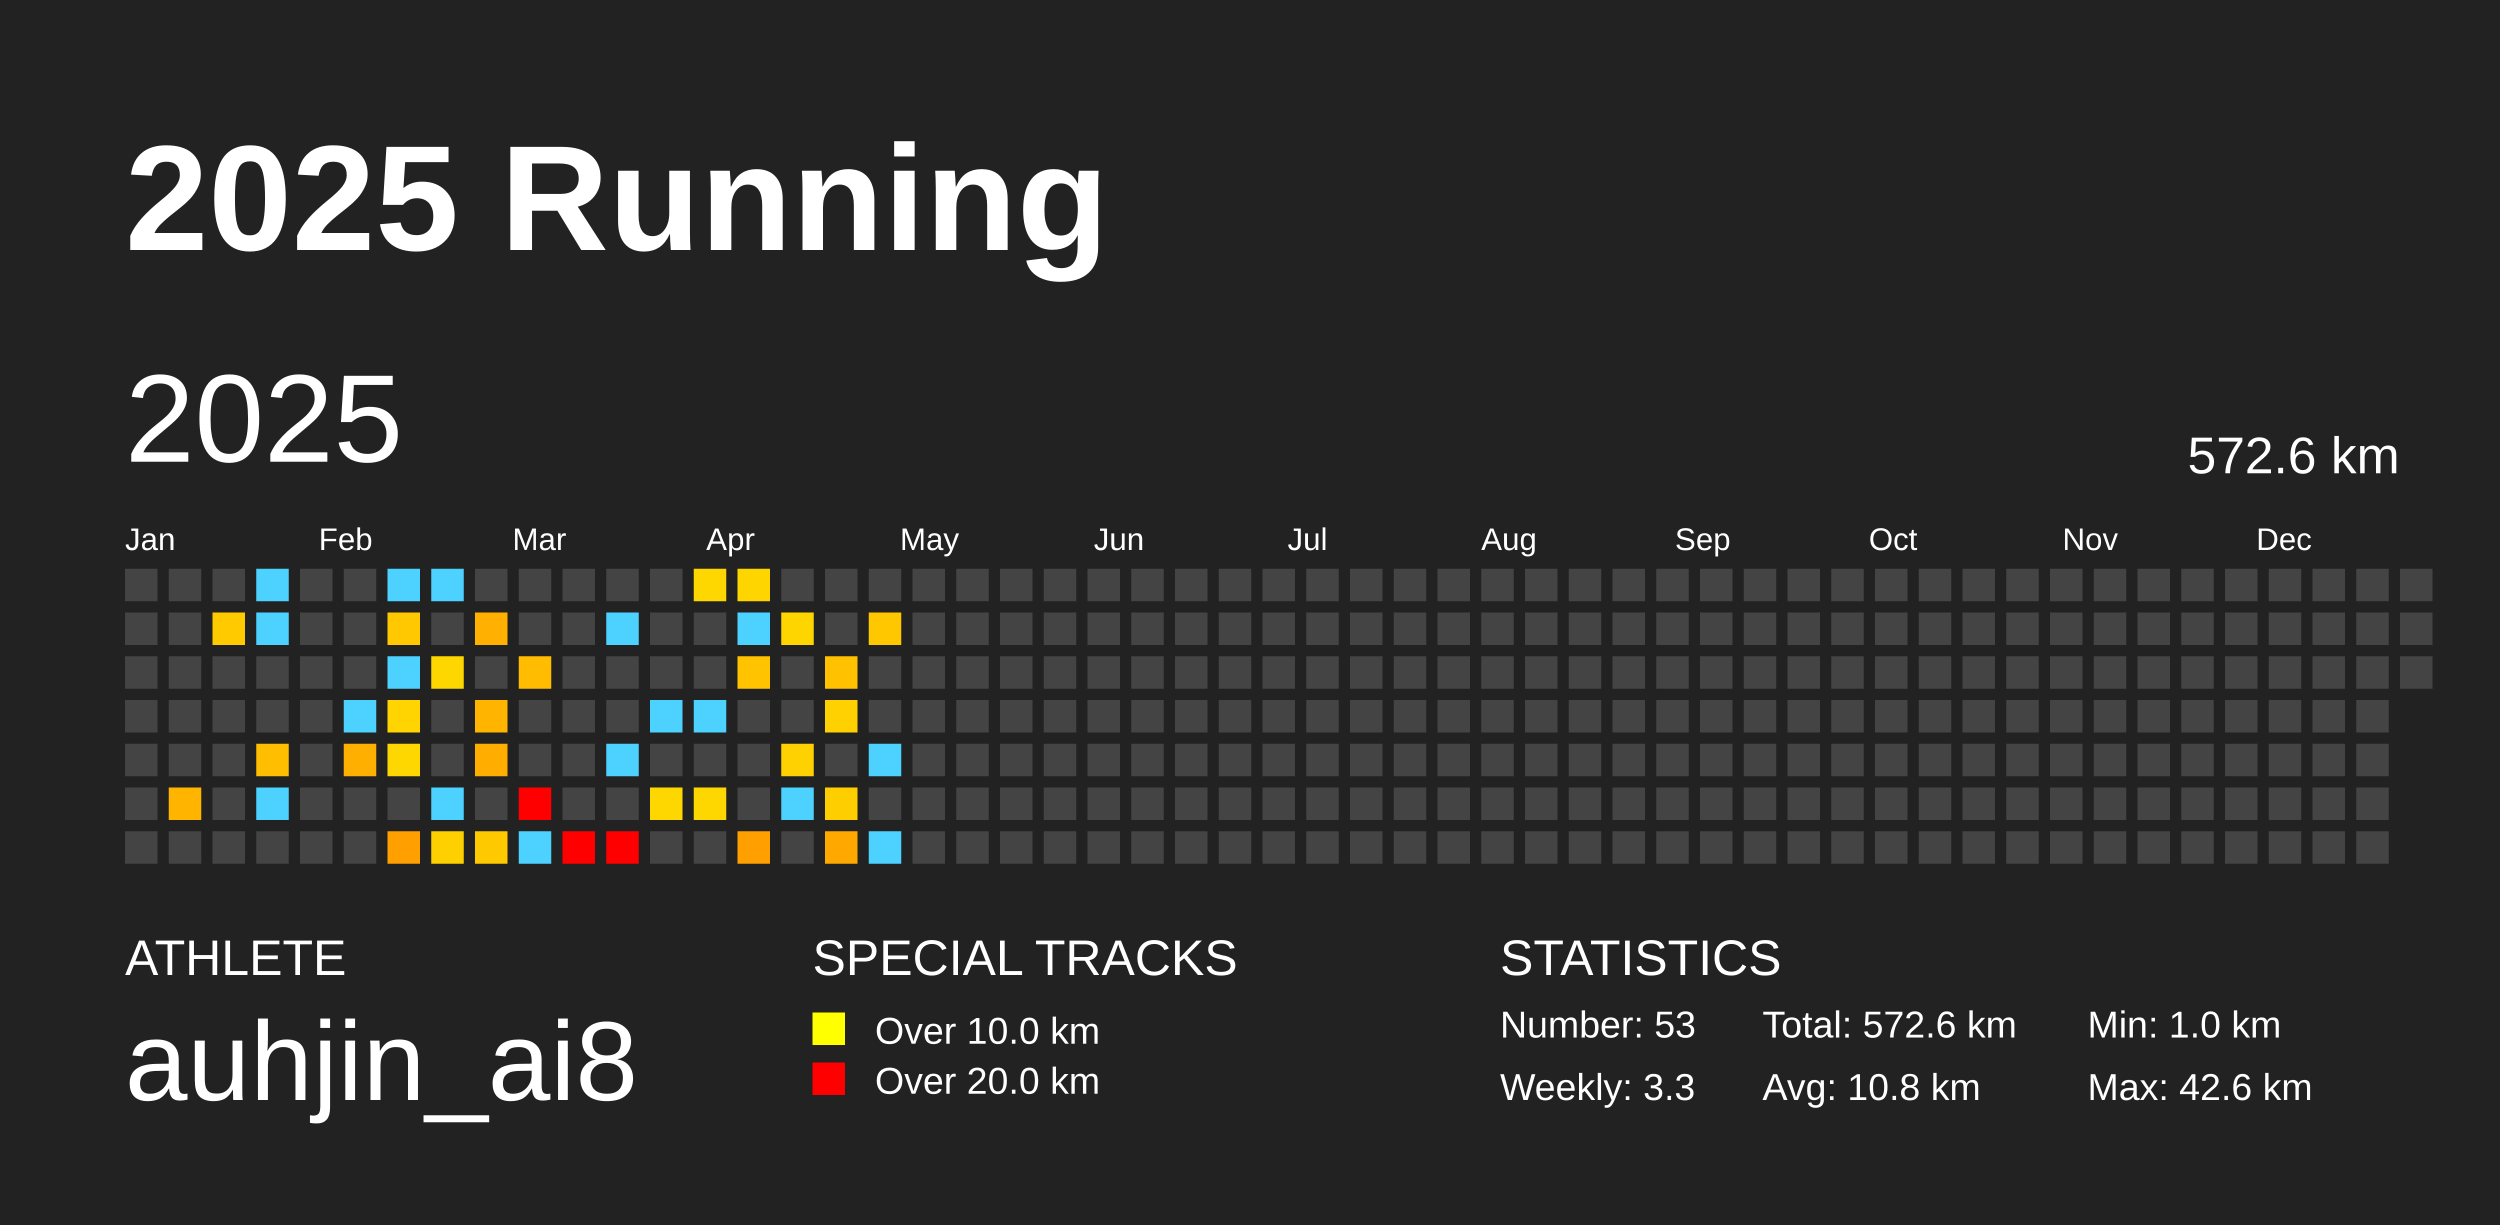
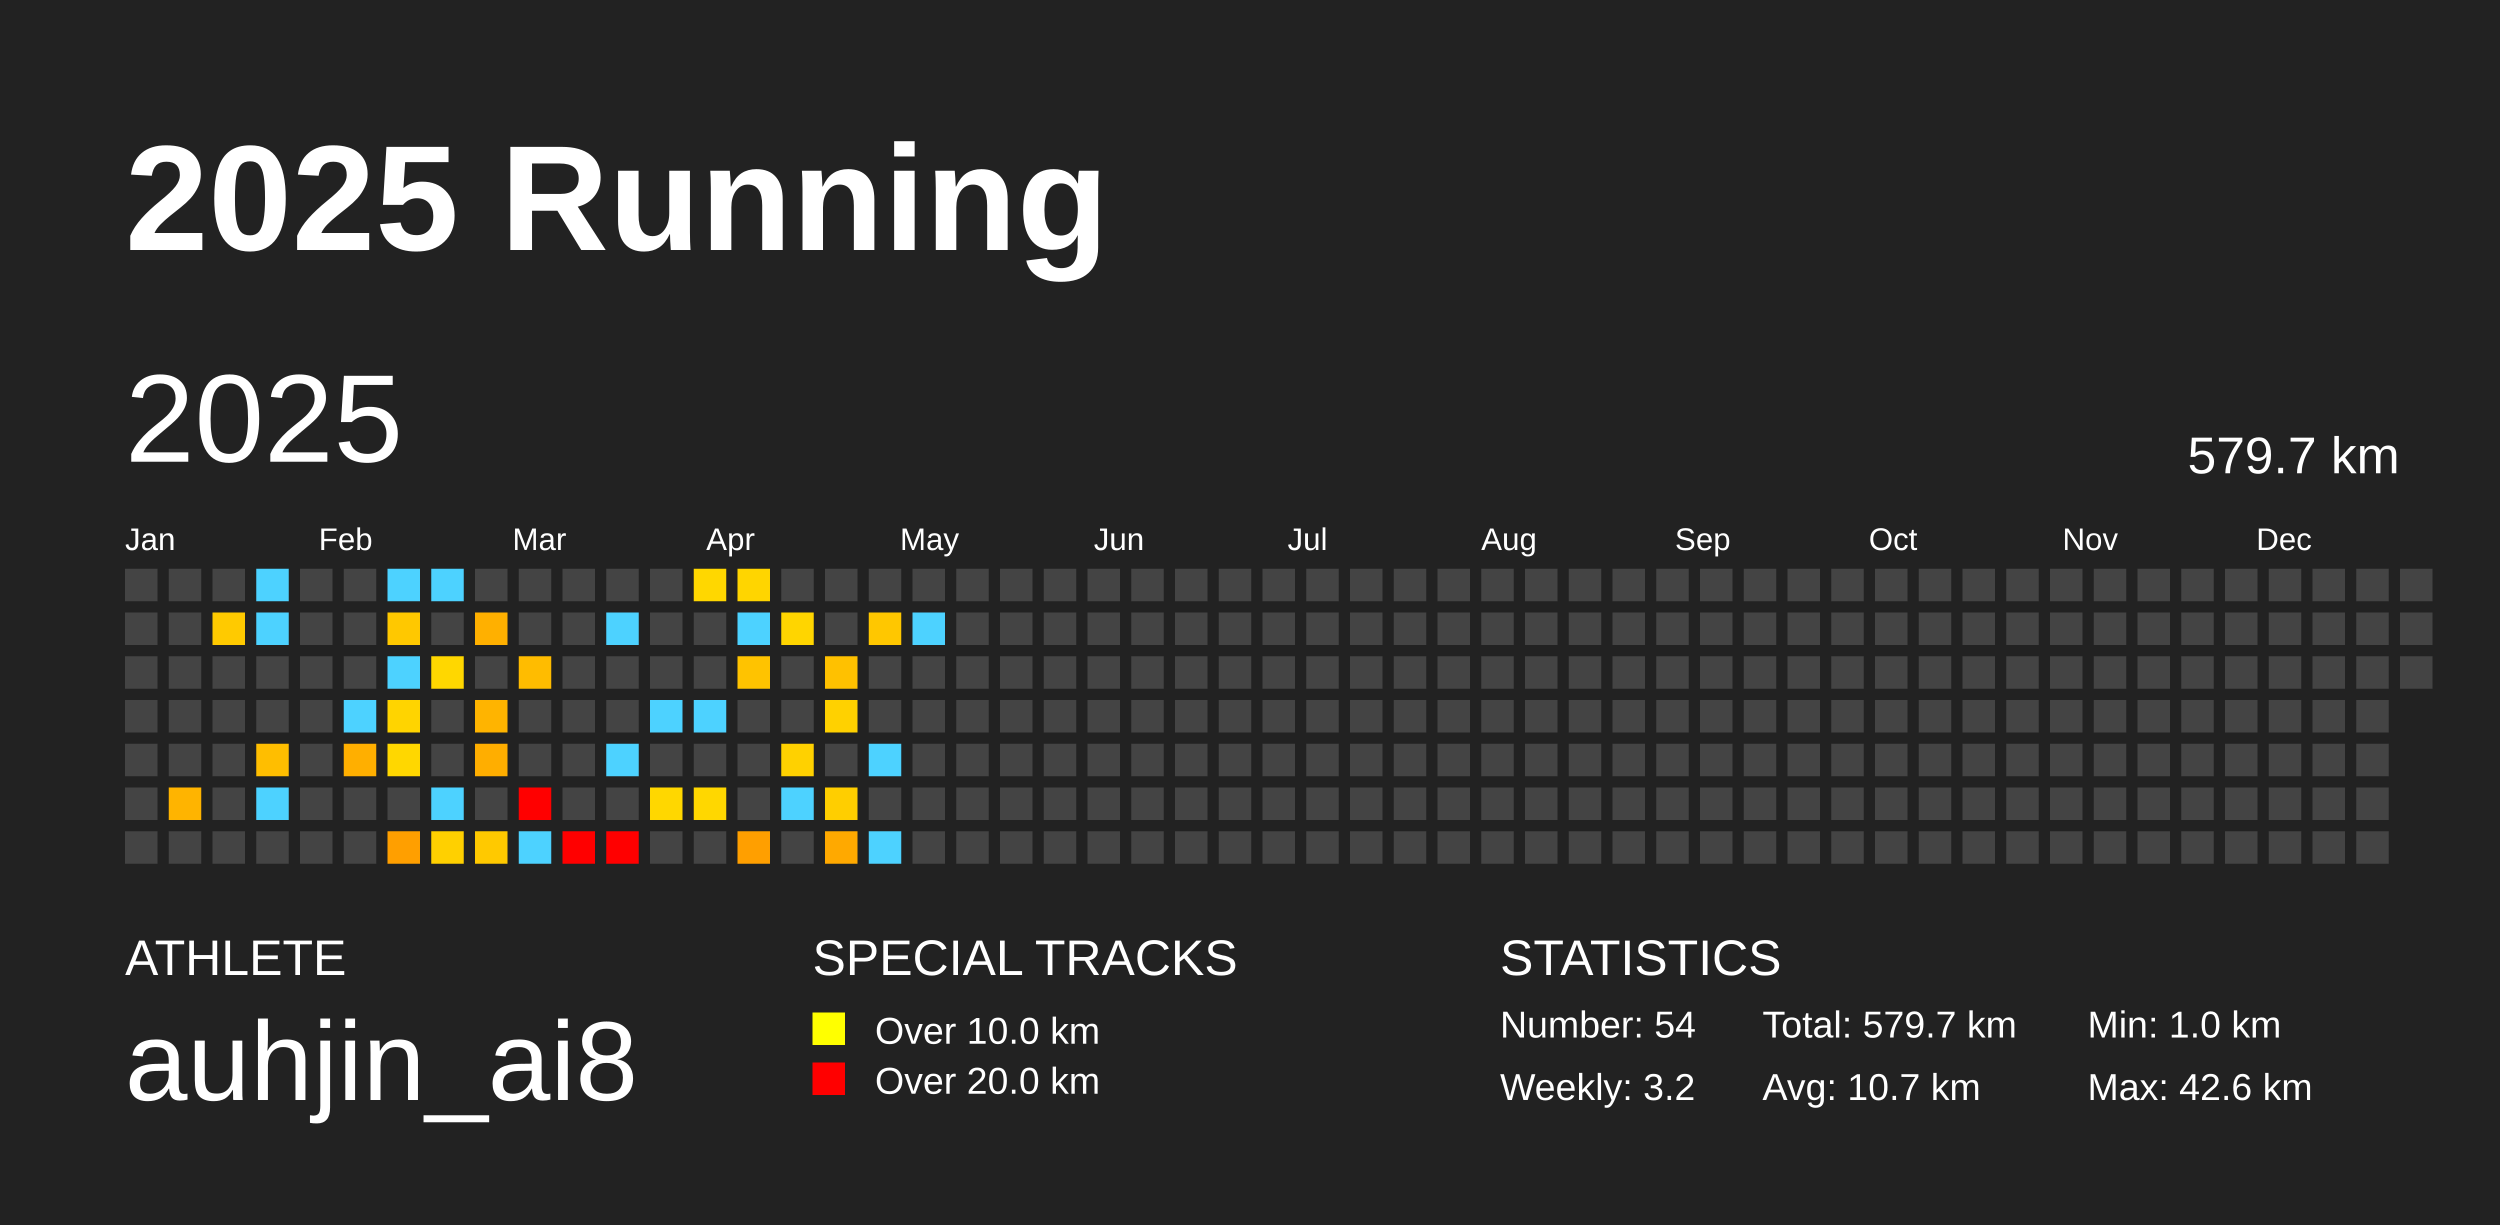
<svg xmlns="http://www.w3.org/2000/svg" baseProfile="full" height="98mm" version="1.1" viewBox="0,0,200,98" width="200mm">
  <defs />
  <rect fill="#222222" height="98" width="200" x="0" y="0" />
  <text fill="#FFFFFF" style="font-size:12px; font-family:Arial; font-weight:bold;" x="10" y="20">2025 Running</text>
  <text fill="#FFFFFF" style="font-size:4px; font-family:Arial" x="10" y="78">ATHLETE</text>
  <text fill="#FFFFFF" style="font-size:9px; font-family:Arial" x="10" y="88">auhjin_ai8</text>
  <text fill="#FFFFFF" style="font-size:4px; font-family:Arial" x="65" y="78">SPECIAL TRACKS</text>
  <rect fill="yellow" height="2.6" width="2.6" x="65" y="81" />
  <text fill="#FFFFFF" style="font-size:3px; font-family:Arial" x="70" y="83.5">Over 10.0 km</text>
  <rect fill="red" height="2.6" width="2.6" x="65" y="85" />
  <text fill="#FFFFFF" style="font-size:3px; font-family:Arial" x="70" y="87.5">Over 20.0 km</text>
  <text fill="#FFFFFF" style="font-size:4px; font-family:Arial" x="120" y="78">STATISTICS</text>
-   <text fill="#FFFFFF" style="font-size:3px; font-family:Arial" x="120" y="83">Number: 53</text>
-   <text fill="#FFFFFF" style="font-size:3px; font-family:Arial" x="120" y="88">Weekly: 3.3</text>
-   <text fill="#FFFFFF" style="font-size:3px; font-family:Arial" x="141" y="83">Total: 572.6 km</text>
-   <text fill="#FFFFFF" style="font-size:3px; font-family:Arial" x="141" y="88">Avg: 10.8 km</text>
+   <text fill="#FFFFFF" style="font-size:3px; font-family:Arial" x="120" y="83">Number: 54</text>
+   <text fill="#FFFFFF" style="font-size:3px; font-family:Arial" x="120" y="88">Weekly: 3.2</text>
+   <text fill="#FFFFFF" style="font-size:3px; font-family:Arial" x="141" y="83">Total: 579.7 km</text>
+   <text fill="#FFFFFF" style="font-size:3px; font-family:Arial" x="141" y="88">Avg: 10.7 km</text>
  <text fill="#FFFFFF" style="font-size:3px; font-family:Arial" x="167" y="83">Min: 1.0 km</text>
  <text fill="#FFFFFF" style="font-size:3px; font-family:Arial" x="167" y="88">Max: 42.6 km</text>
  <text dominant-baseline="hanging" fill="#FFFFFF" style="font-size:10.0px; font-family:Arial;" x="10" y="30">2025</text>
-   <text dominant-baseline="hanging" fill="#FFFFFF" style="font-size:4.125px; font-family:Arial;" x="175" y="35">572.6 km</text>
+   <text dominant-baseline="hanging" fill="#FFFFFF" style="font-size:4.125px; font-family:Arial;" x="175" y="35">579.7 km</text>
  <text fill="#FFFFFF" style="font-size:2.5px; font-family:Arial" x="10.0" y="44">Jan</text>
  <text fill="#FFFFFF" style="font-size:2.5px; font-family:Arial" x="25.5" y="44">Feb</text>
  <text fill="#FFFFFF" style="font-size:2.5px; font-family:Arial" x="41.0" y="44">Mar</text>
  <text fill="#FFFFFF" style="font-size:2.5px; font-family:Arial" x="56.5" y="44">Apr</text>
  <text fill="#FFFFFF" style="font-size:2.5px; font-family:Arial" x="72.0" y="44">May</text>
  <text fill="#FFFFFF" style="font-size:2.5px; font-family:Arial" x="87.5" y="44">Jun</text>
  <text fill="#FFFFFF" style="font-size:2.5px; font-family:Arial" x="103.0" y="44">Jul</text>
  <text fill="#FFFFFF" style="font-size:2.5px; font-family:Arial" x="118.5" y="44">Aug</text>
  <text fill="#FFFFFF" style="font-size:2.5px; font-family:Arial" x="134.0" y="44">Sep</text>
  <text fill="#FFFFFF" style="font-size:2.5px; font-family:Arial" x="149.5" y="44">Oct</text>
  <text fill="#FFFFFF" style="font-size:2.5px; font-family:Arial" x="165.0" y="44">Nov</text>
  <text fill="#FFFFFF" style="font-size:2.5px; font-family:Arial" x="180.5" y="44">Dec</text>
  <rect fill="#444444" height="2.6" width="2.6" x="10.0" y="45.5" />
  <rect fill="#444444" height="2.6" width="2.6" x="10.0" y="49.0" />
  <rect fill="#444444" height="2.6" width="2.6" x="10.0" y="52.5" />
  <rect fill="#444444" height="2.6" width="2.6" x="10.0" y="56.0" />
  <rect fill="#444444" height="2.6" width="2.6" x="10.0" y="59.5" />
  <rect fill="#444444" height="2.6" width="2.6" x="10.0" y="63.0" />
  <rect fill="#444444" height="2.6" width="2.6" x="10.0" y="66.5" />
  <rect fill="#444444" height="2.6" width="2.6" x="13.5" y="45.5" />
  <rect fill="#444444" height="2.6" width="2.6" x="13.5" y="49.0" />
  <rect fill="#444444" height="2.6" width="2.6" x="13.5" y="52.5" />
  <rect fill="#444444" height="2.6" width="2.6" x="13.5" y="56.0" />
  <rect fill="#444444" height="2.6" width="2.6" x="13.5" y="59.5" />
  <rect fill="#ffb400" height="2.6" width="2.6" x="13.5" y="63.0" />
  <rect fill="#444444" height="2.6" width="2.6" x="13.5" y="66.5" />
  <rect fill="#444444" height="2.6" width="2.6" x="17.0" y="45.5" />
  <rect fill="#ffca00" height="2.6" width="2.6" x="17.0" y="49.0" />
  <rect fill="#444444" height="2.6" width="2.6" x="17.0" y="52.5" />
  <rect fill="#444444" height="2.6" width="2.6" x="17.0" y="56.0" />
  <rect fill="#444444" height="2.6" width="2.6" x="17.0" y="59.5" />
  <rect fill="#444444" height="2.6" width="2.6" x="17.0" y="63.0" />
  <rect fill="#444444" height="2.6" width="2.6" x="17.0" y="66.5" />
  <rect fill="#4dd2ff" height="2.6" width="2.6" x="20.5" y="45.5" />
  <rect fill="#4dd2ff" height="2.6" width="2.6" x="20.5" y="49.0" />
  <rect fill="#444444" height="2.6" width="2.6" x="20.5" y="52.5" />
  <rect fill="#444444" height="2.6" width="2.6" x="20.5" y="56.0" />
  <rect fill="#ffbe00" height="2.6" width="2.6" x="20.5" y="59.5" />
  <rect fill="#4dd2ff" height="2.6" width="2.6" x="20.5" y="63.0" />
  <rect fill="#444444" height="2.6" width="2.6" x="20.5" y="66.5" />
  <rect fill="#444444" height="2.6" width="2.6" x="24.0" y="45.5" />
  <rect fill="#444444" height="2.6" width="2.6" x="24.0" y="49.0" />
  <rect fill="#444444" height="2.6" width="2.6" x="24.0" y="52.5" />
  <rect fill="#444444" height="2.6" width="2.6" x="24.0" y="56.0" />
  <rect fill="#444444" height="2.6" width="2.6" x="24.0" y="59.5" />
  <rect fill="#444444" height="2.6" width="2.6" x="24.0" y="63.0" />
  <rect fill="#444444" height="2.6" width="2.6" x="24.0" y="66.5" />
  <rect fill="#444444" height="2.6" width="2.6" x="27.5" y="45.5" />
  <rect fill="#444444" height="2.6" width="2.6" x="27.5" y="49.0" />
  <rect fill="#444444" height="2.6" width="2.6" x="27.5" y="52.5" />
  <rect fill="#4dd2ff" height="2.6" width="2.6" x="27.5" y="56.0" />
  <rect fill="#ffaf00" height="2.6" width="2.6" x="27.5" y="59.5" />
  <rect fill="#444444" height="2.6" width="2.6" x="27.5" y="63.0" />
  <rect fill="#444444" height="2.6" width="2.6" x="27.5" y="66.5" />
  <rect fill="#4dd2ff" height="2.6" width="2.6" x="31.0" y="45.5" />
  <rect fill="#ffc800" height="2.6" width="2.6" x="31.0" y="49.0" />
  <rect fill="#4dd2ff" height="2.6" width="2.6" x="31.0" y="52.5" />
  <rect fill="#ffd400" height="2.6" width="2.6" x="31.0" y="56.0" />
  <rect fill="#ffd700" height="2.6" width="2.6" x="31.0" y="59.5" />
  <rect fill="#444444" height="2.6" width="2.6" x="31.0" y="63.0" />
  <rect fill="#ff9f00" height="2.6" width="2.6" x="31.0" y="66.5" />
  <rect fill="#4dd2ff" height="2.6" width="2.6" x="34.5" y="45.5" />
  <rect fill="#444444" height="2.6" width="2.6" x="34.5" y="49.0" />
  <rect fill="#ffd700" height="2.6" width="2.6" x="34.5" y="52.5" />
  <rect fill="#444444" height="2.6" width="2.6" x="34.5" y="56.0" />
  <rect fill="#444444" height="2.6" width="2.6" x="34.5" y="59.5" />
  <rect fill="#4dd2ff" height="2.6" width="2.6" x="34.5" y="63.0" />
  <rect fill="#ffd000" height="2.6" width="2.6" x="34.5" y="66.5" />
  <rect fill="#444444" height="2.6" width="2.6" x="38.0" y="45.5" />
  <rect fill="#ffb000" height="2.6" width="2.6" x="38.0" y="49.0" />
  <rect fill="#444444" height="2.6" width="2.6" x="38.0" y="52.5" />
  <rect fill="#ffb400" height="2.6" width="2.6" x="38.0" y="56.0" />
  <rect fill="#ffae00" height="2.6" width="2.6" x="38.0" y="59.5" />
  <rect fill="#444444" height="2.6" width="2.6" x="38.0" y="63.0" />
  <rect fill="#ffc900" height="2.6" width="2.6" x="38.0" y="66.5" />
  <rect fill="#444444" height="2.6" width="2.6" x="41.5" y="45.5" />
  <rect fill="#444444" height="2.6" width="2.6" x="41.5" y="49.0" />
  <rect fill="#ffbc00" height="2.6" width="2.6" x="41.5" y="52.5" />
  <rect fill="#444444" height="2.6" width="2.6" x="41.5" y="56.0" />
  <rect fill="#444444" height="2.6" width="2.6" x="41.5" y="59.5" />
  <rect fill="red" height="2.6" width="2.6" x="41.5" y="63.0" />
  <rect fill="#4dd2ff" height="2.6" width="2.6" x="41.5" y="66.5" />
  <rect fill="#444444" height="2.6" width="2.6" x="45.0" y="45.5" />
  <rect fill="#444444" height="2.6" width="2.6" x="45.0" y="49.0" />
  <rect fill="#444444" height="2.6" width="2.6" x="45.0" y="52.5" />
  <rect fill="#444444" height="2.6" width="2.6" x="45.0" y="56.0" />
  <rect fill="#444444" height="2.6" width="2.6" x="45.0" y="59.5" />
  <rect fill="#444444" height="2.6" width="2.6" x="45.0" y="63.0" />
  <rect fill="red" height="2.6" width="2.6" x="45.0" y="66.5" />
  <rect fill="#444444" height="2.6" width="2.6" x="48.5" y="45.5" />
  <rect fill="#4dd2ff" height="2.6" width="2.6" x="48.5" y="49.0" />
  <rect fill="#444444" height="2.6" width="2.6" x="48.5" y="52.5" />
  <rect fill="#444444" height="2.6" width="2.6" x="48.5" y="56.0" />
  <rect fill="#4dd2ff" height="2.6" width="2.6" x="48.5" y="59.5" />
  <rect fill="#444444" height="2.6" width="2.6" x="48.5" y="63.0" />
  <rect fill="red" height="2.6" width="2.6" x="48.5" y="66.5" />
  <rect fill="#444444" height="2.6" width="2.6" x="52.0" y="45.5" />
  <rect fill="#444444" height="2.6" width="2.6" x="52.0" y="49.0" />
  <rect fill="#444444" height="2.6" width="2.6" x="52.0" y="52.5" />
  <rect fill="#4dd2ff" height="2.6" width="2.6" x="52.0" y="56.0" />
  <rect fill="#444444" height="2.6" width="2.6" x="52.0" y="59.5" />
  <rect fill="#ffd700" height="2.6" width="2.6" x="52.0" y="63.0" />
  <rect fill="#444444" height="2.6" width="2.6" x="52.0" y="66.5" />
  <rect fill="#ffd700" height="2.6" width="2.6" x="55.5" y="45.5" />
  <rect fill="#444444" height="2.6" width="2.6" x="55.5" y="49.0" />
  <rect fill="#444444" height="2.6" width="2.6" x="55.5" y="52.5" />
  <rect fill="#4dd2ff" height="2.6" width="2.6" x="55.5" y="56.0" />
  <rect fill="#444444" height="2.6" width="2.6" x="55.5" y="59.5" />
  <rect fill="#ffd700" height="2.6" width="2.6" x="55.5" y="63.0" />
  <rect fill="#444444" height="2.6" width="2.6" x="55.5" y="66.5" />
  <rect fill="#ffd500" height="2.6" width="2.6" x="59.0" y="45.5" />
  <rect fill="#4dd2ff" height="2.6" width="2.6" x="59.0" y="49.0" />
  <rect fill="#ffc300" height="2.6" width="2.6" x="59.0" y="52.5" />
  <rect fill="#444444" height="2.6" width="2.6" x="59.0" y="56.0" />
  <rect fill="#444444" height="2.6" width="2.6" x="59.0" y="59.5" />
  <rect fill="#444444" height="2.6" width="2.6" x="59.0" y="63.0" />
  <rect fill="#ff9f00" height="2.6" width="2.6" x="59.0" y="66.5" />
  <rect fill="#444444" height="2.6" width="2.6" x="62.5" y="45.5" />
  <rect fill="#ffd500" height="2.6" width="2.6" x="62.5" y="49.0" />
  <rect fill="#444444" height="2.6" width="2.6" x="62.5" y="52.5" />
  <rect fill="#444444" height="2.6" width="2.6" x="62.5" y="56.0" />
  <rect fill="#ffd100" height="2.6" width="2.6" x="62.5" y="59.5" />
  <rect fill="#4dd2ff" height="2.6" width="2.6" x="62.5" y="63.0" />
  <rect fill="#444444" height="2.6" width="2.6" x="62.5" y="66.5" />
  <rect fill="#444444" height="2.6" width="2.6" x="66.0" y="45.5" />
  <rect fill="#444444" height="2.6" width="2.6" x="66.0" y="49.0" />
  <rect fill="#ffc100" height="2.6" width="2.6" x="66.0" y="52.5" />
  <rect fill="#ffd100" height="2.6" width="2.6" x="66.0" y="56.0" />
  <rect fill="#444444" height="2.6" width="2.6" x="66.0" y="59.5" />
  <rect fill="#ffce00" height="2.6" width="2.6" x="66.0" y="63.0" />
  <rect fill="#ffa900" height="2.6" width="2.6" x="66.0" y="66.5" />
  <rect fill="#444444" height="2.6" width="2.6" x="69.5" y="45.5" />
  <rect fill="#ffc700" height="2.6" width="2.6" x="69.5" y="49.0" />
  <rect fill="#444444" height="2.6" width="2.6" x="69.5" y="52.5" />
  <rect fill="#444444" height="2.6" width="2.6" x="69.5" y="56.0" />
  <rect fill="#4dd2ff" height="2.6" width="2.6" x="69.5" y="59.5" />
  <rect fill="#444444" height="2.6" width="2.6" x="69.5" y="63.0" />
  <rect fill="#4dd2ff" height="2.6" width="2.6" x="69.5" y="66.5" />
  <rect fill="#444444" height="2.6" width="2.6" x="73.0" y="45.5" />
-   <rect fill="#444444" height="2.6" width="2.6" x="73.0" y="49.0" />
+   <rect fill="#4dd2ff" height="2.6" width="2.6" x="73.0" y="49.0" />
  <rect fill="#444444" height="2.6" width="2.6" x="73.0" y="52.5" />
  <rect fill="#444444" height="2.6" width="2.6" x="73.0" y="56.0" />
  <rect fill="#444444" height="2.6" width="2.6" x="73.0" y="59.5" />
  <rect fill="#444444" height="2.6" width="2.6" x="73.0" y="63.0" />
  <rect fill="#444444" height="2.6" width="2.6" x="73.0" y="66.5" />
  <rect fill="#444444" height="2.6" width="2.6" x="76.5" y="45.5" />
  <rect fill="#444444" height="2.6" width="2.6" x="76.5" y="49.0" />
  <rect fill="#444444" height="2.6" width="2.6" x="76.5" y="52.5" />
  <rect fill="#444444" height="2.6" width="2.6" x="76.5" y="56.0" />
  <rect fill="#444444" height="2.6" width="2.6" x="76.5" y="59.5" />
  <rect fill="#444444" height="2.6" width="2.6" x="76.5" y="63.0" />
  <rect fill="#444444" height="2.6" width="2.6" x="76.5" y="66.5" />
  <rect fill="#444444" height="2.6" width="2.6" x="80.0" y="45.5" />
  <rect fill="#444444" height="2.6" width="2.6" x="80.0" y="49.0" />
  <rect fill="#444444" height="2.6" width="2.6" x="80.0" y="52.5" />
  <rect fill="#444444" height="2.6" width="2.6" x="80.0" y="56.0" />
  <rect fill="#444444" height="2.6" width="2.6" x="80.0" y="59.5" />
  <rect fill="#444444" height="2.6" width="2.6" x="80.0" y="63.0" />
  <rect fill="#444444" height="2.6" width="2.6" x="80.0" y="66.5" />
  <rect fill="#444444" height="2.6" width="2.6" x="83.5" y="45.5" />
  <rect fill="#444444" height="2.6" width="2.6" x="83.5" y="49.0" />
  <rect fill="#444444" height="2.6" width="2.6" x="83.5" y="52.5" />
  <rect fill="#444444" height="2.6" width="2.6" x="83.5" y="56.0" />
  <rect fill="#444444" height="2.6" width="2.6" x="83.5" y="59.5" />
  <rect fill="#444444" height="2.6" width="2.6" x="83.5" y="63.0" />
  <rect fill="#444444" height="2.6" width="2.6" x="83.5" y="66.5" />
  <rect fill="#444444" height="2.6" width="2.6" x="87.0" y="45.5" />
  <rect fill="#444444" height="2.6" width="2.6" x="87.0" y="49.0" />
  <rect fill="#444444" height="2.6" width="2.6" x="87.0" y="52.5" />
  <rect fill="#444444" height="2.6" width="2.6" x="87.0" y="56.0" />
  <rect fill="#444444" height="2.6" width="2.6" x="87.0" y="59.5" />
  <rect fill="#444444" height="2.6" width="2.6" x="87.0" y="63.0" />
  <rect fill="#444444" height="2.6" width="2.6" x="87.0" y="66.5" />
  <rect fill="#444444" height="2.6" width="2.6" x="90.5" y="45.5" />
  <rect fill="#444444" height="2.6" width="2.6" x="90.5" y="49.0" />
  <rect fill="#444444" height="2.6" width="2.6" x="90.5" y="52.5" />
  <rect fill="#444444" height="2.6" width="2.6" x="90.5" y="56.0" />
  <rect fill="#444444" height="2.6" width="2.6" x="90.5" y="59.5" />
  <rect fill="#444444" height="2.6" width="2.6" x="90.5" y="63.0" />
  <rect fill="#444444" height="2.6" width="2.6" x="90.5" y="66.5" />
  <rect fill="#444444" height="2.6" width="2.6" x="94.0" y="45.5" />
  <rect fill="#444444" height="2.6" width="2.6" x="94.0" y="49.0" />
  <rect fill="#444444" height="2.6" width="2.6" x="94.0" y="52.5" />
  <rect fill="#444444" height="2.6" width="2.6" x="94.0" y="56.0" />
  <rect fill="#444444" height="2.6" width="2.6" x="94.0" y="59.5" />
  <rect fill="#444444" height="2.6" width="2.6" x="94.0" y="63.0" />
  <rect fill="#444444" height="2.6" width="2.6" x="94.0" y="66.5" />
  <rect fill="#444444" height="2.6" width="2.6" x="97.5" y="45.5" />
  <rect fill="#444444" height="2.6" width="2.6" x="97.5" y="49.0" />
  <rect fill="#444444" height="2.6" width="2.6" x="97.5" y="52.5" />
  <rect fill="#444444" height="2.6" width="2.6" x="97.5" y="56.0" />
  <rect fill="#444444" height="2.6" width="2.6" x="97.5" y="59.5" />
  <rect fill="#444444" height="2.6" width="2.6" x="97.5" y="63.0" />
  <rect fill="#444444" height="2.6" width="2.6" x="97.5" y="66.5" />
  <rect fill="#444444" height="2.6" width="2.6" x="101.0" y="45.5" />
  <rect fill="#444444" height="2.6" width="2.6" x="101.0" y="49.0" />
  <rect fill="#444444" height="2.6" width="2.6" x="101.0" y="52.5" />
  <rect fill="#444444" height="2.6" width="2.6" x="101.0" y="56.0" />
  <rect fill="#444444" height="2.6" width="2.6" x="101.0" y="59.5" />
  <rect fill="#444444" height="2.6" width="2.6" x="101.0" y="63.0" />
  <rect fill="#444444" height="2.6" width="2.6" x="101.0" y="66.5" />
  <rect fill="#444444" height="2.6" width="2.6" x="104.5" y="45.5" />
  <rect fill="#444444" height="2.6" width="2.6" x="104.5" y="49.0" />
  <rect fill="#444444" height="2.6" width="2.6" x="104.5" y="52.5" />
  <rect fill="#444444" height="2.6" width="2.6" x="104.5" y="56.0" />
  <rect fill="#444444" height="2.6" width="2.6" x="104.5" y="59.5" />
  <rect fill="#444444" height="2.6" width="2.6" x="104.5" y="63.0" />
  <rect fill="#444444" height="2.6" width="2.6" x="104.5" y="66.5" />
  <rect fill="#444444" height="2.6" width="2.6" x="108.0" y="45.5" />
  <rect fill="#444444" height="2.6" width="2.6" x="108.0" y="49.0" />
  <rect fill="#444444" height="2.6" width="2.6" x="108.0" y="52.5" />
  <rect fill="#444444" height="2.6" width="2.6" x="108.0" y="56.0" />
  <rect fill="#444444" height="2.6" width="2.6" x="108.0" y="59.5" />
  <rect fill="#444444" height="2.6" width="2.6" x="108.0" y="63.0" />
  <rect fill="#444444" height="2.6" width="2.6" x="108.0" y="66.5" />
  <rect fill="#444444" height="2.6" width="2.6" x="111.5" y="45.5" />
  <rect fill="#444444" height="2.6" width="2.6" x="111.5" y="49.0" />
  <rect fill="#444444" height="2.6" width="2.6" x="111.5" y="52.5" />
  <rect fill="#444444" height="2.6" width="2.6" x="111.5" y="56.0" />
  <rect fill="#444444" height="2.6" width="2.6" x="111.5" y="59.5" />
  <rect fill="#444444" height="2.6" width="2.6" x="111.5" y="63.0" />
  <rect fill="#444444" height="2.6" width="2.6" x="111.5" y="66.5" />
  <rect fill="#444444" height="2.6" width="2.6" x="115.0" y="45.5" />
  <rect fill="#444444" height="2.6" width="2.6" x="115.0" y="49.0" />
  <rect fill="#444444" height="2.6" width="2.6" x="115.0" y="52.5" />
  <rect fill="#444444" height="2.6" width="2.6" x="115.0" y="56.0" />
  <rect fill="#444444" height="2.6" width="2.6" x="115.0" y="59.5" />
  <rect fill="#444444" height="2.6" width="2.6" x="115.0" y="63.0" />
  <rect fill="#444444" height="2.6" width="2.6" x="115.0" y="66.5" />
  <rect fill="#444444" height="2.6" width="2.6" x="118.5" y="45.5" />
  <rect fill="#444444" height="2.6" width="2.6" x="118.5" y="49.0" />
  <rect fill="#444444" height="2.6" width="2.6" x="118.5" y="52.5" />
  <rect fill="#444444" height="2.6" width="2.6" x="118.5" y="56.0" />
  <rect fill="#444444" height="2.6" width="2.6" x="118.5" y="59.5" />
  <rect fill="#444444" height="2.6" width="2.6" x="118.5" y="63.0" />
  <rect fill="#444444" height="2.6" width="2.6" x="118.5" y="66.5" />
  <rect fill="#444444" height="2.6" width="2.6" x="122.0" y="45.5" />
  <rect fill="#444444" height="2.6" width="2.6" x="122.0" y="49.0" />
  <rect fill="#444444" height="2.6" width="2.6" x="122.0" y="52.5" />
  <rect fill="#444444" height="2.6" width="2.6" x="122.0" y="56.0" />
  <rect fill="#444444" height="2.6" width="2.6" x="122.0" y="59.5" />
  <rect fill="#444444" height="2.6" width="2.6" x="122.0" y="63.0" />
  <rect fill="#444444" height="2.6" width="2.6" x="122.0" y="66.5" />
  <rect fill="#444444" height="2.6" width="2.6" x="125.5" y="45.5" />
  <rect fill="#444444" height="2.6" width="2.6" x="125.5" y="49.0" />
  <rect fill="#444444" height="2.6" width="2.6" x="125.5" y="52.5" />
  <rect fill="#444444" height="2.6" width="2.6" x="125.5" y="56.0" />
  <rect fill="#444444" height="2.6" width="2.6" x="125.5" y="59.5" />
  <rect fill="#444444" height="2.6" width="2.6" x="125.5" y="63.0" />
  <rect fill="#444444" height="2.6" width="2.6" x="125.5" y="66.5" />
  <rect fill="#444444" height="2.6" width="2.6" x="129.0" y="45.5" />
  <rect fill="#444444" height="2.6" width="2.6" x="129.0" y="49.0" />
  <rect fill="#444444" height="2.6" width="2.6" x="129.0" y="52.5" />
  <rect fill="#444444" height="2.6" width="2.6" x="129.0" y="56.0" />
  <rect fill="#444444" height="2.6" width="2.6" x="129.0" y="59.5" />
  <rect fill="#444444" height="2.6" width="2.6" x="129.0" y="63.0" />
  <rect fill="#444444" height="2.6" width="2.6" x="129.0" y="66.5" />
  <rect fill="#444444" height="2.6" width="2.6" x="132.5" y="45.5" />
  <rect fill="#444444" height="2.6" width="2.6" x="132.5" y="49.0" />
  <rect fill="#444444" height="2.6" width="2.6" x="132.5" y="52.5" />
  <rect fill="#444444" height="2.6" width="2.6" x="132.5" y="56.0" />
  <rect fill="#444444" height="2.6" width="2.6" x="132.5" y="59.5" />
  <rect fill="#444444" height="2.6" width="2.6" x="132.5" y="63.0" />
  <rect fill="#444444" height="2.6" width="2.6" x="132.5" y="66.5" />
  <rect fill="#444444" height="2.6" width="2.6" x="136.0" y="45.5" />
  <rect fill="#444444" height="2.6" width="2.6" x="136.0" y="49.0" />
  <rect fill="#444444" height="2.6" width="2.6" x="136.0" y="52.5" />
  <rect fill="#444444" height="2.6" width="2.6" x="136.0" y="56.0" />
  <rect fill="#444444" height="2.6" width="2.6" x="136.0" y="59.5" />
  <rect fill="#444444" height="2.6" width="2.6" x="136.0" y="63.0" />
  <rect fill="#444444" height="2.6" width="2.6" x="136.0" y="66.5" />
  <rect fill="#444444" height="2.6" width="2.6" x="139.5" y="45.5" />
  <rect fill="#444444" height="2.6" width="2.6" x="139.5" y="49.0" />
  <rect fill="#444444" height="2.6" width="2.6" x="139.5" y="52.5" />
  <rect fill="#444444" height="2.6" width="2.6" x="139.5" y="56.0" />
  <rect fill="#444444" height="2.6" width="2.6" x="139.5" y="59.5" />
  <rect fill="#444444" height="2.6" width="2.6" x="139.5" y="63.0" />
  <rect fill="#444444" height="2.6" width="2.6" x="139.5" y="66.5" />
  <rect fill="#444444" height="2.6" width="2.6" x="143.0" y="45.5" />
  <rect fill="#444444" height="2.6" width="2.6" x="143.0" y="49.0" />
  <rect fill="#444444" height="2.6" width="2.6" x="143.0" y="52.5" />
  <rect fill="#444444" height="2.6" width="2.6" x="143.0" y="56.0" />
  <rect fill="#444444" height="2.6" width="2.6" x="143.0" y="59.5" />
  <rect fill="#444444" height="2.6" width="2.6" x="143.0" y="63.0" />
  <rect fill="#444444" height="2.6" width="2.6" x="143.0" y="66.5" />
  <rect fill="#444444" height="2.6" width="2.6" x="146.5" y="45.5" />
  <rect fill="#444444" height="2.6" width="2.6" x="146.5" y="49.0" />
  <rect fill="#444444" height="2.6" width="2.6" x="146.5" y="52.5" />
  <rect fill="#444444" height="2.6" width="2.6" x="146.5" y="56.0" />
  <rect fill="#444444" height="2.6" width="2.6" x="146.5" y="59.5" />
  <rect fill="#444444" height="2.6" width="2.6" x="146.5" y="63.0" />
  <rect fill="#444444" height="2.6" width="2.6" x="146.5" y="66.5" />
  <rect fill="#444444" height="2.6" width="2.6" x="150.0" y="45.5" />
  <rect fill="#444444" height="2.6" width="2.6" x="150.0" y="49.0" />
  <rect fill="#444444" height="2.6" width="2.6" x="150.0" y="52.5" />
  <rect fill="#444444" height="2.6" width="2.6" x="150.0" y="56.0" />
  <rect fill="#444444" height="2.6" width="2.6" x="150.0" y="59.5" />
  <rect fill="#444444" height="2.6" width="2.6" x="150.0" y="63.0" />
  <rect fill="#444444" height="2.6" width="2.6" x="150.0" y="66.5" />
  <rect fill="#444444" height="2.6" width="2.6" x="153.5" y="45.5" />
  <rect fill="#444444" height="2.6" width="2.6" x="153.5" y="49.0" />
  <rect fill="#444444" height="2.6" width="2.6" x="153.5" y="52.5" />
  <rect fill="#444444" height="2.6" width="2.6" x="153.5" y="56.0" />
  <rect fill="#444444" height="2.6" width="2.6" x="153.5" y="59.5" />
  <rect fill="#444444" height="2.6" width="2.6" x="153.5" y="63.0" />
  <rect fill="#444444" height="2.6" width="2.6" x="153.5" y="66.5" />
  <rect fill="#444444" height="2.6" width="2.6" x="157.0" y="45.5" />
  <rect fill="#444444" height="2.6" width="2.6" x="157.0" y="49.0" />
  <rect fill="#444444" height="2.6" width="2.6" x="157.0" y="52.5" />
  <rect fill="#444444" height="2.6" width="2.6" x="157.0" y="56.0" />
  <rect fill="#444444" height="2.6" width="2.6" x="157.0" y="59.5" />
  <rect fill="#444444" height="2.6" width="2.6" x="157.0" y="63.0" />
  <rect fill="#444444" height="2.6" width="2.6" x="157.0" y="66.5" />
  <rect fill="#444444" height="2.6" width="2.6" x="160.5" y="45.5" />
  <rect fill="#444444" height="2.6" width="2.6" x="160.5" y="49.0" />
  <rect fill="#444444" height="2.6" width="2.6" x="160.5" y="52.5" />
  <rect fill="#444444" height="2.6" width="2.6" x="160.5" y="56.0" />
  <rect fill="#444444" height="2.6" width="2.6" x="160.5" y="59.5" />
  <rect fill="#444444" height="2.6" width="2.6" x="160.5" y="63.0" />
  <rect fill="#444444" height="2.6" width="2.6" x="160.5" y="66.5" />
  <rect fill="#444444" height="2.6" width="2.6" x="164.0" y="45.5" />
  <rect fill="#444444" height="2.6" width="2.6" x="164.0" y="49.0" />
  <rect fill="#444444" height="2.6" width="2.6" x="164.0" y="52.5" />
  <rect fill="#444444" height="2.6" width="2.6" x="164.0" y="56.0" />
  <rect fill="#444444" height="2.6" width="2.6" x="164.0" y="59.5" />
  <rect fill="#444444" height="2.6" width="2.6" x="164.0" y="63.0" />
  <rect fill="#444444" height="2.6" width="2.6" x="164.0" y="66.5" />
  <rect fill="#444444" height="2.6" width="2.6" x="167.5" y="45.5" />
  <rect fill="#444444" height="2.6" width="2.6" x="167.5" y="49.0" />
  <rect fill="#444444" height="2.6" width="2.6" x="167.5" y="52.5" />
  <rect fill="#444444" height="2.6" width="2.6" x="167.5" y="56.0" />
  <rect fill="#444444" height="2.6" width="2.6" x="167.5" y="59.5" />
  <rect fill="#444444" height="2.6" width="2.6" x="167.5" y="63.0" />
  <rect fill="#444444" height="2.6" width="2.6" x="167.5" y="66.5" />
  <rect fill="#444444" height="2.6" width="2.6" x="171.0" y="45.5" />
  <rect fill="#444444" height="2.6" width="2.6" x="171.0" y="49.0" />
  <rect fill="#444444" height="2.6" width="2.6" x="171.0" y="52.5" />
  <rect fill="#444444" height="2.6" width="2.6" x="171.0" y="56.0" />
  <rect fill="#444444" height="2.6" width="2.6" x="171.0" y="59.5" />
  <rect fill="#444444" height="2.6" width="2.6" x="171.0" y="63.0" />
  <rect fill="#444444" height="2.6" width="2.6" x="171.0" y="66.5" />
  <rect fill="#444444" height="2.6" width="2.6" x="174.5" y="45.5" />
  <rect fill="#444444" height="2.6" width="2.6" x="174.5" y="49.0" />
  <rect fill="#444444" height="2.6" width="2.6" x="174.5" y="52.5" />
  <rect fill="#444444" height="2.6" width="2.6" x="174.5" y="56.0" />
  <rect fill="#444444" height="2.6" width="2.6" x="174.5" y="59.5" />
  <rect fill="#444444" height="2.6" width="2.6" x="174.5" y="63.0" />
  <rect fill="#444444" height="2.6" width="2.6" x="174.5" y="66.5" />
  <rect fill="#444444" height="2.6" width="2.6" x="178.0" y="45.5" />
  <rect fill="#444444" height="2.6" width="2.6" x="178.0" y="49.0" />
  <rect fill="#444444" height="2.6" width="2.6" x="178.0" y="52.5" />
  <rect fill="#444444" height="2.6" width="2.6" x="178.0" y="56.0" />
  <rect fill="#444444" height="2.6" width="2.6" x="178.0" y="59.5" />
  <rect fill="#444444" height="2.6" width="2.6" x="178.0" y="63.0" />
  <rect fill="#444444" height="2.6" width="2.6" x="178.0" y="66.5" />
  <rect fill="#444444" height="2.6" width="2.6" x="181.5" y="45.5" />
  <rect fill="#444444" height="2.6" width="2.6" x="181.5" y="49.0" />
  <rect fill="#444444" height="2.6" width="2.6" x="181.5" y="52.5" />
  <rect fill="#444444" height="2.6" width="2.6" x="181.5" y="56.0" />
  <rect fill="#444444" height="2.6" width="2.6" x="181.5" y="59.5" />
  <rect fill="#444444" height="2.6" width="2.6" x="181.5" y="63.0" />
  <rect fill="#444444" height="2.6" width="2.6" x="181.5" y="66.5" />
  <rect fill="#444444" height="2.6" width="2.6" x="185.0" y="45.5" />
  <rect fill="#444444" height="2.6" width="2.6" x="185.0" y="49.0" />
  <rect fill="#444444" height="2.6" width="2.6" x="185.0" y="52.5" />
  <rect fill="#444444" height="2.6" width="2.6" x="185.0" y="56.0" />
  <rect fill="#444444" height="2.6" width="2.6" x="185.0" y="59.5" />
  <rect fill="#444444" height="2.6" width="2.6" x="185.0" y="63.0" />
  <rect fill="#444444" height="2.6" width="2.6" x="185.0" y="66.5" />
  <rect fill="#444444" height="2.6" width="2.6" x="188.5" y="45.5" />
  <rect fill="#444444" height="2.6" width="2.6" x="188.5" y="49.0" />
  <rect fill="#444444" height="2.6" width="2.6" x="188.5" y="52.5" />
  <rect fill="#444444" height="2.6" width="2.6" x="188.5" y="56.0" />
  <rect fill="#444444" height="2.6" width="2.6" x="188.5" y="59.5" />
  <rect fill="#444444" height="2.6" width="2.6" x="188.5" y="63.0" />
  <rect fill="#444444" height="2.6" width="2.6" x="188.5" y="66.5" />
  <rect fill="#444444" height="2.6" width="2.6" x="192.0" y="45.5" />
  <rect fill="#444444" height="2.6" width="2.6" x="192.0" y="49.0" />
  <rect fill="#444444" height="2.6" width="2.6" x="192.0" y="52.5" />
</svg>
